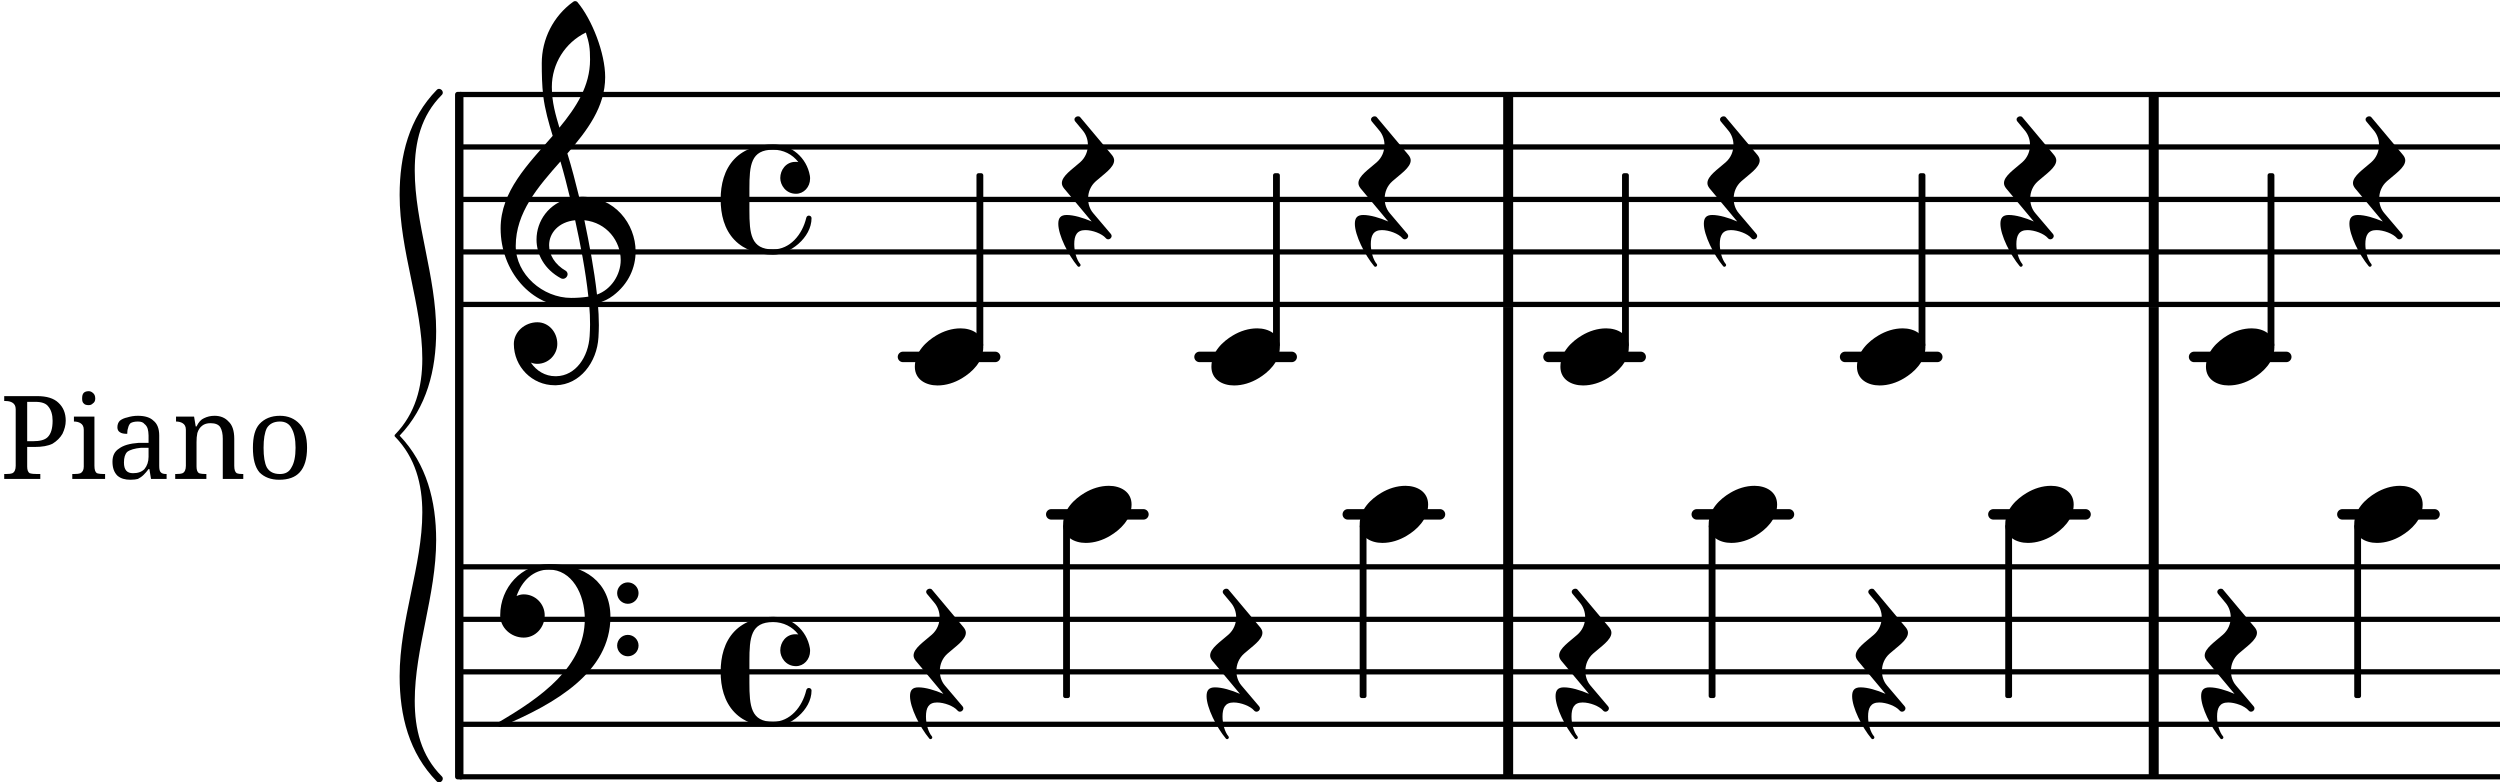
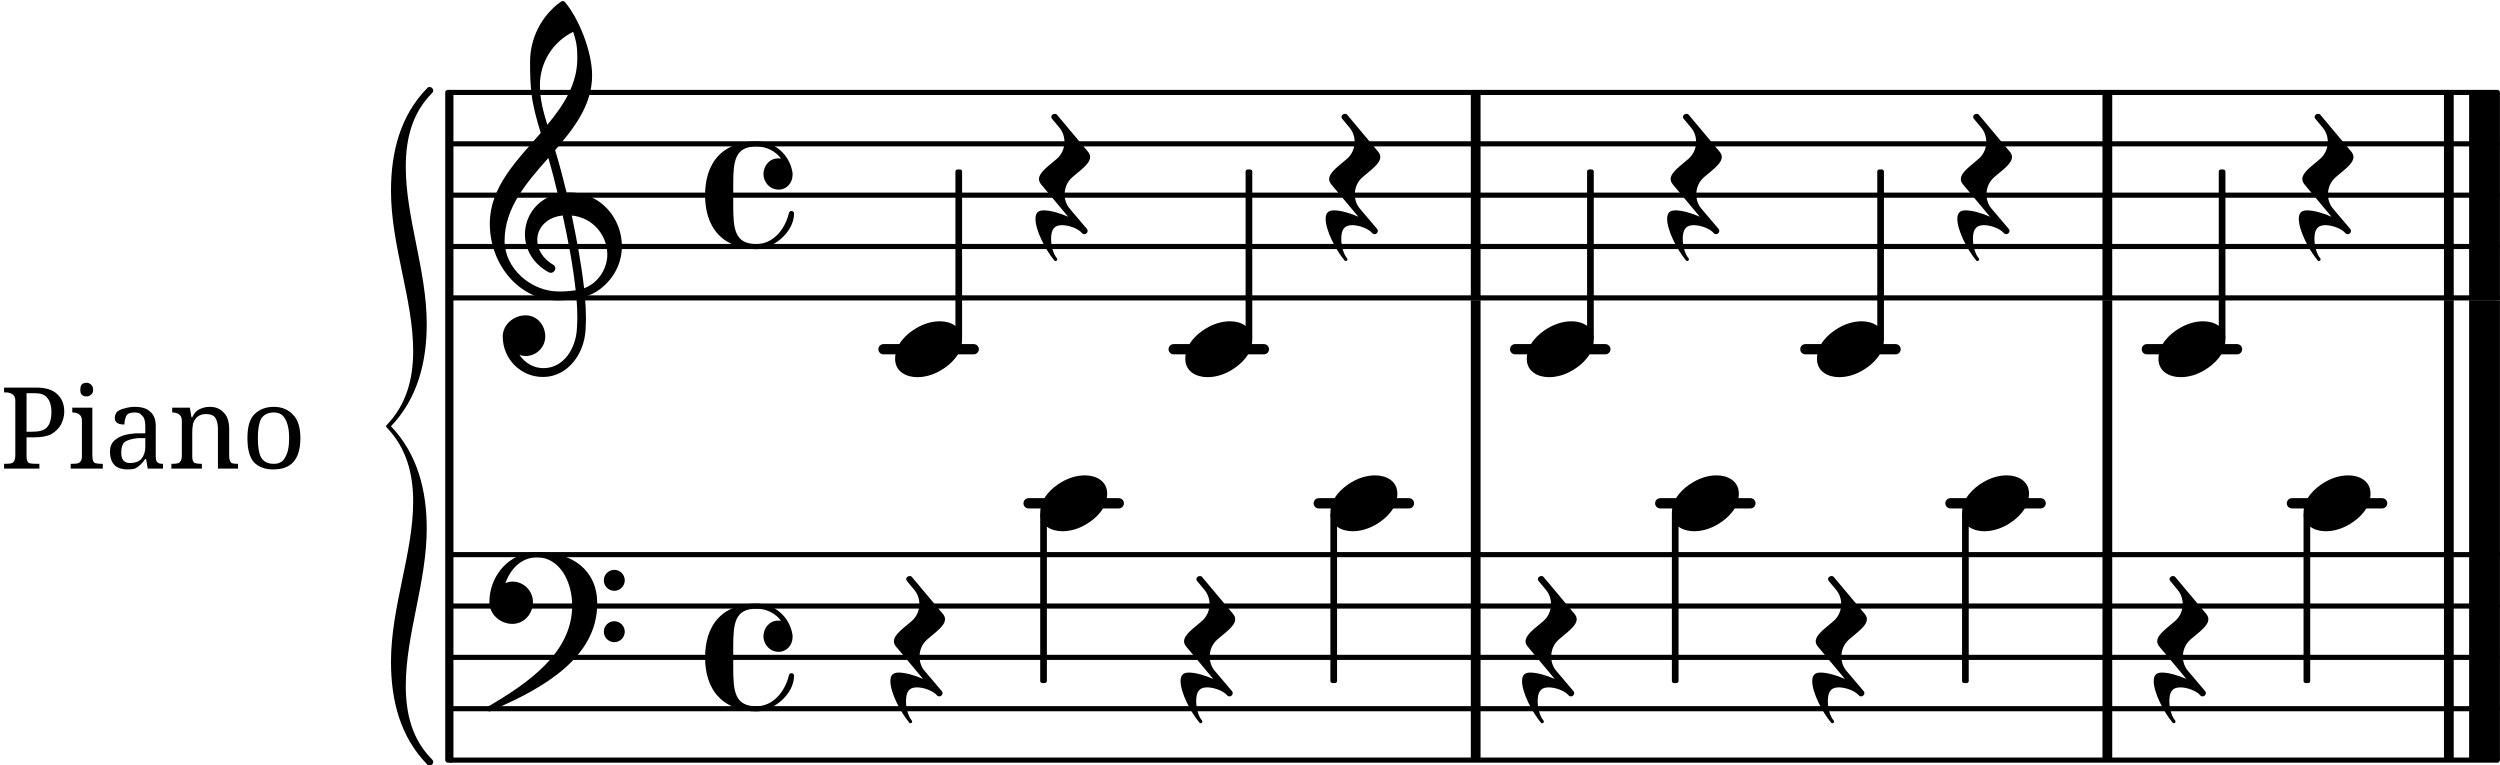
- <svg xmlns="http://www.w3.org/2000/svg" xmlns:xlink="http://www.w3.org/1999/xlink" version="1.2" width="83.70mm" height="26.16mm" viewBox="-0.192 -0.021 47.627 14.887">
+ <svg xmlns="http://www.w3.org/2000/svg" xmlns:xlink="http://www.w3.org/1999/xlink" version="1.2" width="85.54mm" height="26.16mm" viewBox="-0.192 -0.021 48.676 14.887">
  <style type="text/css">

tspan { white-space: pre; }

</style>
-   <g transform="translate(8.5358, 5.779)">
-     <line stroke-linejoin="round" stroke-linecap="round" stroke-width="0.1" stroke="currentColor" x1="0.05" y1="0" x2="38.899" y2="0" />
-   </g>
-   <g transform="translate(8.5358, 4.779)">
-     <line stroke-linejoin="round" stroke-linecap="round" stroke-width="0.1" stroke="currentColor" x1="0.05" y1="0" x2="38.899" y2="0" />
-   </g>
-   <g transform="translate(8.5358, 3.779)">
-     <line stroke-linejoin="round" stroke-linecap="round" stroke-width="0.1" stroke="currentColor" x1="0.05" y1="0" x2="38.899" y2="0" />
-   </g>
-   <g transform="translate(8.5358, 2.779)">
-     <line stroke-linejoin="round" stroke-linecap="round" stroke-width="0.1" stroke="currentColor" x1="0.05" y1="0" x2="38.899" y2="0" />
-   </g>
-   <g transform="translate(8.5358, 1.779)">
-     <line stroke-linejoin="round" stroke-linecap="round" stroke-width="0.1" stroke="currentColor" x1="0.05" y1="0" x2="38.899" y2="0" />
+   <g transform="translate(47.8841, -0)">
+     <rect x="0" y="5.829" width="0.6" height="4.95" ry="0" fill="currentColor" />
+   </g>
+   <g transform="translate(47.3941, -0)">
+     <rect x="0" y="5.829" width="0.19" height="4.95" ry="0" fill="currentColor" />
+   </g>
+   <g transform="translate(28.4453, 3.779)">
+     <rect x="0" y="-2" width="0.19" height="4.05" ry="0" fill="currentColor" />
+   </g>
+   <g transform="translate(40.7449, 12.779)">
+     <rect x="0" y="-2.05" width="0.19" height="4.05" ry="0" fill="currentColor" />
+   </g>
+   <g transform="translate(47.8841, 3.779)">
+     <rect x="0" y="-2" width="0.6" height="4.05" ry="0" fill="currentColor" />
+   </g>
+   <g transform="translate(47.3941, 3.779)">
+     <rect x="0" y="-2" width="0.19" height="4.05" ry="0" fill="currentColor" />
+   </g>
+   <g transform="translate(47.8841, 12.779)">
+     <rect x="0" y="-2.05" width="0.6" height="4.05" ry="0" fill="currentColor" />
+   </g>
+   <g transform="translate(47.3941, 12.779)">
+     <rect x="0" y="-2.05" width="0.19" height="4.05" ry="0" fill="currentColor" />
  </g>
  <g transform="translate(40.7449, -0)">
    <rect x="0" y="5.829" width="0.19" height="4.95" ry="0" fill="currentColor" />
  </g>
+   <g transform="translate(28.4453, 12.779)">
+     <rect x="0" y="-2.05" width="0.19" height="4.05" ry="0" fill="currentColor" />
+   </g>
  <g transform="translate(40.7449, 3.779)">
    <rect x="0" y="-2" width="0.19" height="4.05" ry="0" fill="currentColor" />
  </g>
  <g transform="translate(28.4453, -0)">
    <rect x="0" y="5.829" width="0.19" height="4.95" ry="0" fill="currentColor" />
  </g>
-   <g transform="translate(28.4453, 3.779)">
-     <rect x="0" y="-2" width="0.19" height="4.05" ry="0" fill="currentColor" />
-   </g>
-   <g transform="translate(40.7449, 12.779)">
-     <rect x="0" y="-2.05" width="0.19" height="4.05" ry="0" fill="currentColor" />
-   </g>
-   <g transform="translate(28.4453, 12.779)">
-     <rect x="0" y="-2.05" width="0.19" height="4.05" ry="0" fill="currentColor" />
+   <g transform="translate(8.5358, 14.779)">
+     <line stroke-linejoin="round" stroke-linecap="round" stroke-width="0.1" stroke="currentColor" x1="0.05" y1="0" x2="39.898" y2="0" />
+   </g>
+   <g transform="translate(8.5358, 13.779)">
+     <line stroke-linejoin="round" stroke-linecap="round" stroke-width="0.1" stroke="currentColor" x1="0.05" y1="0" x2="39.898" y2="0" />
+   </g>
+   <g transform="translate(8.5358, 12.779)">
+     <line stroke-linejoin="round" stroke-linecap="round" stroke-width="0.1" stroke="currentColor" x1="0.05" y1="0" x2="39.898" y2="0" />
+   </g>
+   <g transform="translate(8.5358, 11.779)">
+     <line stroke-linejoin="round" stroke-linecap="round" stroke-width="0.1" stroke="currentColor" x1="0.05" y1="0" x2="39.898" y2="0" />
+   </g>
+   <g transform="translate(8.5358, 10.779)">
+     <line stroke-linejoin="round" stroke-linecap="round" stroke-width="0.1" stroke="currentColor" x1="0.05" y1="0" x2="39.898" y2="0" />
+   </g>
+   <g transform="translate(0, 9.779)">
+     <rect x="44.334" y="-0.1" width="1.956" height="0.2" ry="0.1" fill="currentColor" />
+   </g>
+   <g transform="translate(0, 9.779)">
+     <rect x="37.685" y="-0.1" width="1.956" height="0.2" ry="0.1" fill="currentColor" />
+   </g>
+   <g transform="translate(0, 9.779)">
+     <rect x="32.034" y="-0.1" width="1.956" height="0.2" ry="0.1" fill="currentColor" />
+   </g>
+   <g transform="translate(0, 9.779)">
+     <rect x="25.385" y="-0.1" width="1.956" height="0.2" ry="0.1" fill="currentColor" />
+   </g>
+   <g transform="translate(0, 9.779)">
+     <rect x="19.735" y="-0.1" width="1.956" height="0.2" ry="0.1" fill="currentColor" />
  </g>
  <g transform="translate(0, 6.779)">
    <rect x="41.509" y="-0.1" width="1.956" height="0.2" ry="0.1" fill="currentColor" />
  </g>
  <g transform="translate(0, 6.779)">
    <rect x="34.86" y="-0.1" width="1.956" height="0.2" ry="0.1" fill="currentColor" />
  </g>
  <g transform="translate(0, 6.779)">
    <rect x="29.209" y="-0.1" width="1.956" height="0.2" ry="0.1" fill="currentColor" />
  </g>
  <g transform="translate(0, 6.779)">
    <rect x="22.56" y="-0.1" width="1.956" height="0.2" ry="0.1" fill="currentColor" />
  </g>
  <g transform="translate(0, 6.779)">
    <rect x="16.91" y="-0.1" width="1.956" height="0.2" ry="0.1" fill="currentColor" />
  </g>
-   <g transform="translate(8.5358, 14.779)">
-     <line stroke-linejoin="round" stroke-linecap="round" stroke-width="0.1" stroke="currentColor" x1="0.05" y1="0" x2="38.899" y2="0" />
-   </g>
-   <g transform="translate(8.5358, 13.779)">
-     <line stroke-linejoin="round" stroke-linecap="round" stroke-width="0.1" stroke="currentColor" x1="0.05" y1="0" x2="38.899" y2="0" />
-   </g>
-   <g transform="translate(8.5358, 12.779)">
-     <line stroke-linejoin="round" stroke-linecap="round" stroke-width="0.1" stroke="currentColor" x1="0.05" y1="0" x2="38.899" y2="0" />
-   </g>
-   <g transform="translate(8.5358, 11.779)">
-     <line stroke-linejoin="round" stroke-linecap="round" stroke-width="0.1" stroke="currentColor" x1="0.05" y1="0" x2="38.899" y2="0" />
-   </g>
-   <g transform="translate(8.5358, 10.779)">
-     <line stroke-linejoin="round" stroke-linecap="round" stroke-width="0.1" stroke="currentColor" x1="0.05" y1="0" x2="38.899" y2="0" />
-   </g>
-   <g transform="translate(0, 9.779)">
-     <rect x="44.334" y="-0.1" width="1.956" height="0.2" ry="0.1" fill="currentColor" />
-   </g>
-   <g transform="translate(0, 9.779)">
-     <rect x="37.685" y="-0.1" width="1.956" height="0.2" ry="0.1" fill="currentColor" />
-   </g>
-   <g transform="translate(0, 9.779)">
-     <rect x="32.034" y="-0.1" width="1.956" height="0.2" ry="0.1" fill="currentColor" />
-   </g>
-   <g transform="translate(0, 9.779)">
-     <rect x="25.385" y="-0.1" width="1.956" height="0.2" ry="0.1" fill="currentColor" />
-   </g>
-   <g transform="translate(0, 9.779)">
-     <rect x="19.735" y="-0.1" width="1.956" height="0.2" ry="0.1" fill="currentColor" />
-   </g>
-   <a style="color:inherit;" xlink:href="textedit:///tmp/lyInsert-2022924-35956-nhcriw.z7tfm.ly:12:71:72">
+   <g transform="translate(8.5358, 5.779)">
+     <line stroke-linejoin="round" stroke-linecap="round" stroke-width="0.1" stroke="currentColor" x1="0.05" y1="0" x2="39.898" y2="0" />
+   </g>
+   <g transform="translate(8.5358, 4.779)">
+     <line stroke-linejoin="round" stroke-linecap="round" stroke-width="0.1" stroke="currentColor" x1="0.05" y1="0" x2="39.898" y2="0" />
+   </g>
+   <g transform="translate(8.5358, 3.779)">
+     <line stroke-linejoin="round" stroke-linecap="round" stroke-width="0.1" stroke="currentColor" x1="0.05" y1="0" x2="39.898" y2="0" />
+   </g>
+   <g transform="translate(8.5358, 2.779)">
+     <line stroke-linejoin="round" stroke-linecap="round" stroke-width="0.1" stroke="currentColor" x1="0.05" y1="0" x2="39.898" y2="0" />
+   </g>
+   <g transform="translate(8.5358, 1.779)">
+     <line stroke-linejoin="round" stroke-linecap="round" stroke-width="0.1" stroke="currentColor" x1="0.05" y1="0" x2="39.898" y2="0" />
+   </g>
+   <a style="color:inherit;" xlink:href="textedit:///tmp/lyInsert-2022924-50297-ri4rew.a59rj.ly:12:73:74">
+     <g transform="translate(38.0108, 3.779)">
+       <path transform="scale(0.004, -0.004)" d="M-23 -116c0 28 11 42 40 42c33 0 78 -13 119 -31l-132 158c-7 9 -10 17 -10 25c0 34 50 66 87 99c25 22 37 52 37 83c0 24 -8 49 -25 69l-35 42c-3 3 -4 7 -4 10c0 9 9 15 17 15c4 0 8 -1 11 -5l151 -180c7 -9 10 -17 10 -25c0 -34 -50 -66 -87 -99 c-25 -22 -37 -52 -37 -83c0 -24 7 -49 24 -69l84 -99c3 -3 4 -7 4 -10c0 -9 -8 -16 -16 -16c-4 0 -9 2 -12 6c-18 21 -63 38 -97 38c-41 0 -53 -26 -53 -67c0 -35 11 -74 28 -94c7 -8 -5 -19 -12 -11c-45 54 -92 148 -92 202z" fill="currentColor" />
+     </g>
+   </a>
+   <a style="color:inherit;" xlink:href="textedit:///tmp/lyInsert-2022924-50297-ri4rew.a59rj.ly:13:73:74">
+     <g transform="translate(38.0108, 9.779)">
+       <path transform="scale(0.004, -0.004)" d="M218 136c55 0 108 -28 108 -89c0 -71 -55 -121 -102 -149c-35 -21 -75 -34 -116 -34c-55 0 -108 28 -108 89c0 71 55 121 102 149c35 21 75 34 116 34z" fill="currentColor" />
+     </g>
+   </a>
+   <g transform="translate(38.0758, 12.779)">
+     <rect x="-0.065" y="-2.814" width="0.13" height="3.314" ry="0.04" fill="currentColor" />
+   </g>
+   <a style="color:inherit;" xlink:href="textedit:///tmp/lyInsert-2022924-50297-ri4rew.a59rj.ly:12:75:76">
+     <g transform="translate(41.8349, 6.779)">
+       <path transform="scale(0.004, -0.004)" d="M218 136c55 0 108 -28 108 -89c0 -71 -55 -121 -102 -149c-35 -21 -75 -34 -116 -34c-55 0 -108 28 -108 89c0 71 55 121 102 149c35 21 75 34 116 34z" fill="currentColor" />
+     </g>
+   </a>
+   <a style="color:inherit;" xlink:href="textedit:///tmp/lyInsert-2022924-50297-ri4rew.a59rj.ly:13:75:76">
+     <g transform="translate(41.8349, 12.779)">
+       <path transform="scale(0.004, -0.004)" d="M-23 -116c0 28 11 42 40 42c33 0 78 -13 119 -31l-132 158c-7 9 -10 17 -10 25c0 34 50 66 87 99c25 22 37 52 37 83c0 24 -8 49 -25 69l-35 42c-3 3 -4 7 -4 10c0 9 9 15 17 15c4 0 8 -1 11 -5l151 -180c7 -9 10 -17 10 -25c0 -34 -50 -66 -87 -99 c-25 -22 -37 -52 -37 -83c0 -24 7 -49 24 -69l84 -99c3 -3 4 -7 4 -10c0 -9 -8 -16 -16 -16c-4 0 -9 2 -12 6c-18 21 -63 38 -97 38c-41 0 -53 -26 -53 -67c0 -35 11 -74 28 -94c7 -8 -5 -19 -12 -11c-45 54 -92 148 -92 202z" fill="currentColor" />
+     </g>
+   </a>
+   <a style="color:inherit;" xlink:href="textedit:///tmp/lyInsert-2022924-50297-ri4rew.a59rj.ly:12:69:70">
+     <g transform="translate(32.3605, 3.779)">
+       <path transform="scale(0.004, -0.004)" d="M-23 -116c0 28 11 42 40 42c33 0 78 -13 119 -31l-132 158c-7 9 -10 17 -10 25c0 34 50 66 87 99c25 22 37 52 37 83c0 24 -8 49 -25 69l-35 42c-3 3 -4 7 -4 10c0 9 9 15 17 15c4 0 8 -1 11 -5l151 -180c7 -9 10 -17 10 -25c0 -34 -50 -66 -87 -99 c-25 -22 -37 -52 -37 -83c0 -24 7 -49 24 -69l84 -99c3 -3 4 -7 4 -10c0 -9 -8 -16 -16 -16c-4 0 -9 2 -12 6c-18 21 -63 38 -97 38c-41 0 -53 -26 -53 -67c0 -35 11 -74 28 -94c7 -8 -5 -19 -12 -11c-45 54 -92 148 -92 202z" fill="currentColor" />
+     </g>
+   </a>
+   <a style="color:inherit;" xlink:href="textedit:///tmp/lyInsert-2022924-50297-ri4rew.a59rj.ly:13:69:70">
+     <g transform="translate(32.3605, 9.779)">
+       <path transform="scale(0.004, -0.004)" d="M218 136c55 0 108 -28 108 -89c0 -71 -55 -121 -102 -149c-35 -21 -75 -34 -116 -34c-55 0 -108 28 -108 89c0 71 55 121 102 149c35 21 75 34 116 34z" fill="currentColor" />
+     </g>
+   </a>
+   <g transform="translate(32.4255, 12.779)">
+     <rect x="-0.065" y="-2.814" width="0.13" height="3.314" ry="0.04" fill="currentColor" />
+   </g>
+   <a style="color:inherit;" xlink:href="textedit:///tmp/lyInsert-2022924-50297-ri4rew.a59rj.ly:12:71:72">
    <g transform="translate(35.1856, 6.779)">
      <path transform="scale(0.004, -0.004)" d="M218 136c55 0 108 -28 108 -89c0 -71 -55 -121 -102 -149c-35 -21 -75 -34 -116 -34c-55 0 -108 28 -108 89c0 71 55 121 102 149c35 21 75 34 116 34z" fill="currentColor" />
    </g>
  </a>
-   <a style="color:inherit;" xlink:href="textedit:///tmp/lyInsert-2022924-35956-nhcriw.z7tfm.ly:13:71:72">
+   <a style="color:inherit;" xlink:href="textedit:///tmp/lyInsert-2022924-50297-ri4rew.a59rj.ly:13:71:72">
    <g transform="translate(35.1856, 12.779)">
      <path transform="scale(0.004, -0.004)" d="M-23 -116c0 28 11 42 40 42c33 0 78 -13 119 -31l-132 158c-7 9 -10 17 -10 25c0 34 50 66 87 99c25 22 37 52 37 83c0 24 -8 49 -25 69l-35 42c-3 3 -4 7 -4 10c0 9 9 15 17 15c4 0 8 -1 11 -5l151 -180c7 -9 10 -17 10 -25c0 -34 -50 -66 -87 -99 c-25 -22 -37 -52 -37 -83c0 -24 7 -49 24 -69l84 -99c3 -3 4 -7 4 -10c0 -9 -8 -16 -16 -16c-4 0 -9 2 -12 6c-18 21 -63 38 -97 38c-41 0 -53 -26 -53 -67c0 -35 11 -74 28 -94c7 -8 -5 -19 -12 -11c-45 54 -92 148 -92 202z" fill="currentColor" />
    </g>
  </a>
  <g transform="translate(36.4249, 3.779)">
    <rect x="-0.065" y="-0.5" width="0.13" height="3.314" ry="0.04" fill="currentColor" />
  </g>
-   <a style="color:inherit;" xlink:href="textedit:///tmp/lyInsert-2022924-35956-nhcriw.z7tfm.ly:12:73:74">
-     <g transform="translate(38.0108, 3.779)">
-       <path transform="scale(0.004, -0.004)" d="M-23 -116c0 28 11 42 40 42c33 0 78 -13 119 -31l-132 158c-7 9 -10 17 -10 25c0 34 50 66 87 99c25 22 37 52 37 83c0 24 -8 49 -25 69l-35 42c-3 3 -4 7 -4 10c0 9 9 15 17 15c4 0 8 -1 11 -5l151 -180c7 -9 10 -17 10 -25c0 -34 -50 -66 -87 -99 c-25 -22 -37 -52 -37 -83c0 -24 7 -49 24 -69l84 -99c3 -3 4 -7 4 -10c0 -9 -8 -16 -16 -16c-4 0 -9 2 -12 6c-18 21 -63 38 -97 38c-41 0 -53 -26 -53 -67c0 -35 11 -74 28 -94c7 -8 -5 -19 -12 -11c-45 54 -92 148 -92 202z" fill="currentColor" />
-     </g>
-   </a>
-   <a style="color:inherit;" xlink:href="textedit:///tmp/lyInsert-2022924-35956-nhcriw.z7tfm.ly:13:73:74">
-     <g transform="translate(38.0108, 9.779)">
-       <path transform="scale(0.004, -0.004)" d="M218 136c55 0 108 -28 108 -89c0 -71 -55 -121 -102 -149c-35 -21 -75 -34 -116 -34c-55 0 -108 28 -108 89c0 71 55 121 102 149c35 21 75 34 116 34z" fill="currentColor" />
-     </g>
-   </a>
-   <a style="color:inherit;" xlink:href="textedit:///tmp/lyInsert-2022924-35956-nhcriw.z7tfm.ly:12:69:70">
-     <g transform="translate(32.3605, 3.779)">
-       <path transform="scale(0.004, -0.004)" d="M-23 -116c0 28 11 42 40 42c33 0 78 -13 119 -31l-132 158c-7 9 -10 17 -10 25c0 34 50 66 87 99c25 22 37 52 37 83c0 24 -8 49 -25 69l-35 42c-3 3 -4 7 -4 10c0 9 9 15 17 15c4 0 8 -1 11 -5l151 -180c7 -9 10 -17 10 -25c0 -34 -50 -66 -87 -99 c-25 -22 -37 -52 -37 -83c0 -24 7 -49 24 -69l84 -99c3 -3 4 -7 4 -10c0 -9 -8 -16 -16 -16c-4 0 -9 2 -12 6c-18 21 -63 38 -97 38c-41 0 -53 -26 -53 -67c0 -35 11 -74 28 -94c7 -8 -5 -19 -12 -11c-45 54 -92 148 -92 202z" fill="currentColor" />
-     </g>
-   </a>
-   <a style="color:inherit;" xlink:href="textedit:///tmp/lyInsert-2022924-35956-nhcriw.z7tfm.ly:13:69:70">
-     <g transform="translate(32.3605, 9.779)">
-       <path transform="scale(0.004, -0.004)" d="M218 136c55 0 108 -28 108 -89c0 -71 -55 -121 -102 -149c-35 -21 -75 -34 -116 -34c-55 0 -108 28 -108 89c0 71 55 121 102 149c35 21 75 34 116 34z" fill="currentColor" />
-     </g>
-   </a>
-   <g transform="translate(32.4255, 12.779)">
-     <rect x="-0.065" y="-2.814" width="0.13" height="3.314" ry="0.04" fill="currentColor" />
-   </g>
-   <a style="color:inherit;" xlink:href="textedit:///tmp/lyInsert-2022924-35956-nhcriw.z7tfm.ly:12:77:78">
+   <a style="color:inherit;" xlink:href="textedit:///tmp/lyInsert-2022924-50297-ri4rew.a59rj.ly:13:77:78">
+     <g transform="translate(44.66, 9.779)">
+       <path transform="scale(0.004, -0.004)" d="M218 136c55 0 108 -28 108 -89c0 -71 -55 -121 -102 -149c-35 -21 -75 -34 -116 -34c-55 0 -108 28 -108 89c0 71 55 121 102 149c35 21 75 34 116 34z" fill="currentColor" />
+     </g>
+   </a>
+   <g transform="translate(44.725, 12.779)">
+     <rect x="-0.065" y="-2.814" width="0.13" height="3.314" ry="0.04" fill="currentColor" />
+   </g>
+   <a style="color:inherit;" xlink:href="textedit:///tmp/lyInsert-2022924-50297-ri4rew.a59rj.ly:12:77:78">
    <g transform="translate(44.66, 3.779)">
      <path transform="scale(0.004, -0.004)" d="M-23 -116c0 28 11 42 40 42c33 0 78 -13 119 -31l-132 158c-7 9 -10 17 -10 25c0 34 50 66 87 99c25 22 37 52 37 83c0 24 -8 49 -25 69l-35 42c-3 3 -4 7 -4 10c0 9 9 15 17 15c4 0 8 -1 11 -5l151 -180c7 -9 10 -17 10 -25c0 -34 -50 -66 -87 -99 c-25 -22 -37 -52 -37 -83c0 -24 7 -49 24 -69l84 -99c3 -3 4 -7 4 -10c0 -9 -8 -16 -16 -16c-4 0 -9 2 -12 6c-18 21 -63 38 -97 38c-41 0 -53 -26 -53 -67c0 -35 11 -74 28 -94c7 -8 -5 -19 -12 -11c-45 54 -92 148 -92 202z" fill="currentColor" />
    </g>
  </a>
-   <a style="color:inherit;" xlink:href="textedit:///tmp/lyInsert-2022924-35956-nhcriw.z7tfm.ly:13:77:78">
-     <g transform="translate(44.66, 9.779)">
-       <path transform="scale(0.004, -0.004)" d="M218 136c55 0 108 -28 108 -89c0 -71 -55 -121 -102 -149c-35 -21 -75 -34 -116 -34c-55 0 -108 28 -108 89c0 71 55 121 102 149c35 21 75 34 116 34z" fill="currentColor" />
-     </g>
-   </a>
-   <g transform="translate(44.725, 12.779)">
-     <rect x="-0.065" y="-2.814" width="0.13" height="3.314" ry="0.04" fill="currentColor" />
-   </g>
-   <g transform="translate(38.0758, 12.779)">
-     <rect x="-0.065" y="-2.814" width="0.13" height="3.314" ry="0.04" fill="currentColor" />
-   </g>
-   <a style="color:inherit;" xlink:href="textedit:///tmp/lyInsert-2022924-35956-nhcriw.z7tfm.ly:12:75:76">
-     <g transform="translate(41.8349, 6.779)">
-       <path transform="scale(0.004, -0.004)" d="M218 136c55 0 108 -28 108 -89c0 -71 -55 -121 -102 -149c-35 -21 -75 -34 -116 -34c-55 0 -108 28 -108 89c0 71 55 121 102 149c35 21 75 34 116 34z" fill="currentColor" />
-     </g>
-   </a>
-   <a style="color:inherit;" xlink:href="textedit:///tmp/lyInsert-2022924-35956-nhcriw.z7tfm.ly:13:75:76">
-     <g transform="translate(41.8349, 12.779)">
-       <path transform="scale(0.004, -0.004)" d="M-23 -116c0 28 11 42 40 42c33 0 78 -13 119 -31l-132 158c-7 9 -10 17 -10 25c0 34 50 66 87 99c25 22 37 52 37 83c0 24 -8 49 -25 69l-35 42c-3 3 -4 7 -4 10c0 9 9 15 17 15c4 0 8 -1 11 -5l151 -180c7 -9 10 -17 10 -25c0 -34 -50 -66 -87 -99 c-25 -22 -37 -52 -37 -83c0 -24 7 -49 24 -69l84 -99c3 -3 4 -7 4 -10c0 -9 -8 -16 -16 -16c-4 0 -9 2 -12 6c-18 21 -63 38 -97 38c-41 0 -53 -26 -53 -67c0 -35 11 -74 28 -94c7 -8 -5 -19 -12 -11c-45 54 -92 148 -92 202z" fill="currentColor" />
-     </g>
-   </a>
  <g transform="translate(43.0741, 3.779)">
    <rect x="-0.065" y="-0.5" width="0.13" height="3.314" ry="0.04" fill="currentColor" />
  </g>
-   <a style="color:inherit;" xlink:href="textedit:///tmp/lyInsert-2022924-35956-nhcriw.z7tfm.ly:12:61:62">
+   <a style="color:inherit;" xlink:href="textedit:///tmp/lyInsert-2022924-50297-ri4rew.a59rj.ly:12:61:62">
    <g transform="translate(20.061, 3.779)">
      <path transform="scale(0.004, -0.004)" d="M-23 -116c0 28 11 42 40 42c33 0 78 -13 119 -31l-132 158c-7 9 -10 17 -10 25c0 34 50 66 87 99c25 22 37 52 37 83c0 24 -8 49 -25 69l-35 42c-3 3 -4 7 -4 10c0 9 9 15 17 15c4 0 8 -1 11 -5l151 -180c7 -9 10 -17 10 -25c0 -34 -50 -66 -87 -99 c-25 -22 -37 -52 -37 -83c0 -24 7 -49 24 -69l84 -99c3 -3 4 -7 4 -10c0 -9 -8 -16 -16 -16c-4 0 -9 2 -12 6c-18 21 -63 38 -97 38c-41 0 -53 -26 -53 -67c0 -35 11 -74 28 -94c7 -8 -5 -19 -12 -11c-45 54 -92 148 -92 202z" fill="currentColor" />
    </g>
  </a>
-   <a style="color:inherit;" xlink:href="textedit:///tmp/lyInsert-2022924-35956-nhcriw.z7tfm.ly:13:61:62">
+   <a style="color:inherit;" xlink:href="textedit:///tmp/lyInsert-2022924-50297-ri4rew.a59rj.ly:13:61:62">
    <g transform="translate(20.061, 9.779)">
      <path transform="scale(0.004, -0.004)" d="M218 136c55 0 108 -28 108 -89c0 -71 -55 -121 -102 -149c-35 -21 -75 -34 -116 -34c-55 0 -108 28 -108 89c0 71 55 121 102 149c35 21 75 34 116 34z" fill="currentColor" />
    </g>
  </a>
  <g transform="translate(20.126, 12.779)">
    <rect x="-0.065" y="-2.814" width="0.13" height="3.314" ry="0.04" fill="currentColor" />
  </g>
-   <a style="color:inherit;" xlink:href="textedit:///tmp/lyInsert-2022924-35956-nhcriw.z7tfm.ly:12:59:60">
-     <g transform="translate(17.2358, 6.779)">
-       <path transform="scale(0.004, -0.004)" d="M218 136c55 0 108 -28 108 -89c0 -71 -55 -121 -102 -149c-35 -21 -75 -34 -116 -34c-55 0 -108 28 -108 89c0 71 55 121 102 149c35 21 75 34 116 34z" fill="currentColor" />
-     </g>
-   </a>
+   <a style="color:inherit;" xlink:href="textedit:///tmp/lyInsert-2022924-50297-ri4rew.a59rj.ly:13:63:64">
+     <g transform="translate(22.8861, 12.779)">
+       <path transform="scale(0.004, -0.004)" d="M-23 -116c0 28 11 42 40 42c33 0 78 -13 119 -31l-132 158c-7 9 -10 17 -10 25c0 34 50 66 87 99c25 22 37 52 37 83c0 24 -8 49 -25 69l-35 42c-3 3 -4 7 -4 10c0 9 9 15 17 15c4 0 8 -1 11 -5l151 -180c7 -9 10 -17 10 -25c0 -34 -50 -66 -87 -99 c-25 -22 -37 -52 -37 -83c0 -24 7 -49 24 -69l84 -99c3 -3 4 -7 4 -10c0 -9 -8 -16 -16 -16c-4 0 -9 2 -12 6c-18 21 -63 38 -97 38c-41 0 -53 -26 -53 -67c0 -35 11 -74 28 -94c7 -8 -5 -19 -12 -11c-45 54 -92 148 -92 202z" fill="currentColor" />
+     </g>
+   </a>
+   <g transform="translate(24.1253, 3.779)">
+     <rect x="-0.065" y="-0.5" width="0.13" height="3.314" ry="0.04" fill="currentColor" />
+   </g>
+   <g transform="translate(9.3358, 4.779)">
+     <path transform="scale(0.004, -0.004)" d="M266 -635h-6c-108 0 -195 88 -195 197c0 58 53 103 112 103c54 0 95 -47 95 -103c0 -52 -43 -95 -95 -95c-11 0 -21 2 -31 6c26 -39 68 -65 117 -65h4zM461 -203c68 24 113 95 113 164c0 90 -66 179 -173 190c24 -116 46 -231 60 -354zM74 28c0 -135 129 -247 264 -247 c28 0 55 2 82 6c-14 127 -37 245 -63 364c-79 -8 -124 -61 -124 -119c0 -44 25 -91 81 -123c5 -5 7 -10 7 -15c0 -11 -10 -22 -22 -22c-3 0 -6 1 -9 2c-80 43 -117 115 -117 185c0 88 58 174 160 197c-14 58 -29 117 -46 175c-107 -121 -213 -243 -213 -403zM335 -262 c-188 0 -333 172 -333 374c0 177 131 306 248 441c-19 62 -37 125 -45 190c-6 52 -7 104 -7 156c0 115 55 224 149 292c6 5 14 5 20 0c71 -84 133 -245 133 -358c0 -143 -86 -255 -180 -364c21 -68 39 -138 56 -207c4 0 9 1 13 1c155 0 256 -128 256 -261 c0 -76 -33 -154 -107 -210c-22 -17 -47 -28 -73 -36c3 -35 5 -70 5 -105c0 -19 -1 -39 -2 -58c-7 -119 -88 -225 -202 -228l1 43c93 2 153 92 159 191c1 18 2 37 2 55c0 31 -1 61 -4 92c-29 -5 -58 -8 -89 -8zM428 916c0 55 -4 79 -20 129c-99 -48 -162 -149 -162 -259 c0 -74 18 -133 36 -194c80 97 146 198 146 324z" fill="currentColor" />
+   </g>
  <g transform="translate(-0.192, 9.104)">
    <text font-family="serif" font-size="2.2" text-anchor="start" fill="currentColor">
      <tspan>Piano</tspan>
    </text>
  </g>
  <g transform="translate(8.1758, 8.279)">
    <path transform="scale(0.004, -0.004)" d="M-189 -1146c0 267 108 528 108 780c0 135 -33 261 -129 360c-3 3 -3 3 -3 6s0 3 3 6c96 99 129 225 129 360c0 252 -108 513 -108 780c0 189 45 366 177 501c15 15 39 -9 24 -24c-99 -99 -129 -225 -129 -360c0 -249 102 -504 102 -765c0 -186 -45 -363 -174 -498 c129 -135 174 -312 174 -498c0 -261 -102 -516 -102 -765c0 -135 30 -261 129 -360c15 -15 -9 -39 -24 -24c-132 135 -177 312 -177 501z" fill="currentColor" />
  </g>
  <g transform="translate(8.4758, 8.279)">
    <rect x="0" y="-6.55" width="0.16" height="13.1" ry="0.05" fill="currentColor" />
  </g>
-   <g transform="translate(9.3358, 4.779)">
-     <path transform="scale(0.004, -0.004)" d="M266 -635h-6c-108 0 -195 88 -195 197c0 58 53 103 112 103c54 0 95 -47 95 -103c0 -52 -43 -95 -95 -95c-11 0 -21 2 -31 6c26 -39 68 -65 117 -65h4zM461 -203c68 24 113 95 113 164c0 90 -66 179 -173 190c24 -116 46 -231 60 -354zM74 28c0 -135 129 -247 264 -247 c28 0 55 2 82 6c-14 127 -37 245 -63 364c-79 -8 -124 -61 -124 -119c0 -44 25 -91 81 -123c5 -5 7 -10 7 -15c0 -11 -10 -22 -22 -22c-3 0 -6 1 -9 2c-80 43 -117 115 -117 185c0 88 58 174 160 197c-14 58 -29 117 -46 175c-107 -121 -213 -243 -213 -403zM335 -262 c-188 0 -333 172 -333 374c0 177 131 306 248 441c-19 62 -37 125 -45 190c-6 52 -7 104 -7 156c0 115 55 224 149 292c6 5 14 5 20 0c71 -84 133 -245 133 -358c0 -143 -86 -255 -180 -364c21 -68 39 -138 56 -207c4 0 9 1 13 1c155 0 256 -128 256 -261 c0 -76 -33 -154 -107 -210c-22 -17 -47 -28 -73 -36c3 -35 5 -70 5 -105c0 -19 -1 -39 -2 -58c-7 -119 -88 -225 -202 -228l1 43c93 2 153 92 159 191c1 18 2 37 2 55c0 31 -1 61 -4 92c-29 -5 -58 -8 -89 -8zM428 916c0 55 -4 79 -20 129c-99 -48 -162 -149 -162 -259 c0 -74 18 -133 36 -194c80 97 146 198 146 324z" fill="currentColor" />
-   </g>
+   <a style="color:inherit;" xlink:href="textedit:///tmp/lyInsert-2022924-50297-ri4rew.a59rj.ly:12:59:60">
+     <g transform="translate(17.2358, 6.779)">
+       <path transform="scale(0.004, -0.004)" d="M218 136c55 0 108 -28 108 -89c0 -71 -55 -121 -102 -149c-35 -21 -75 -34 -116 -34c-55 0 -108 28 -108 89c0 71 55 121 102 149c35 21 75 34 116 34z" fill="currentColor" />
+     </g>
+   </a>
+   <a style="color:inherit;" xlink:href="textedit:///tmp/lyInsert-2022924-50297-ri4rew.a59rj.ly:12:63:64">
+     <g transform="translate(22.8861, 6.779)">
+       <path transform="scale(0.004, -0.004)" d="M218 136c55 0 108 -28 108 -89c0 -71 -55 -121 -102 -149c-35 -21 -75 -34 -116 -34c-55 0 -108 28 -108 89c0 71 55 121 102 149c35 21 75 34 116 34z" fill="currentColor" />
+     </g>
+   </a>
  <g transform="translate(13.5358, 3.779)">
    <path transform="scale(0.004, -0.004)" d="M359 27c-49 0 -75 42 -75 75c0 38 27 77 72 77c4 0 9 0 14 -1c-28 37 -72 59 -120 59c-106 0 -113 -73 -113 -186v-51v-51c0 -113 7 -187 113 -187c80 0 139 70 158 151c2 7 7 10 12 10c6 0 13 -4 13 -12c0 -94 -105 -174 -183 -174c-68 0 -137 21 -184 70 c-49 51 -66 122 -66 193s17 142 66 193c47 49 116 69 184 69c87 0 160 -63 175 -149c1 -5 1 -10 1 -14c0 -40 -30 -72 -67 -72z" fill="currentColor" />
  </g>
-   <a style="color:inherit;" xlink:href="textedit:///tmp/lyInsert-2022924-35956-nhcriw.z7tfm.ly:13:59:60">
+   <a style="color:inherit;" xlink:href="textedit:///tmp/lyInsert-2022924-50297-ri4rew.a59rj.ly:13:59:60">
    <g transform="translate(17.2358, 12.779)">
      <path transform="scale(0.004, -0.004)" d="M-23 -116c0 28 11 42 40 42c33 0 78 -13 119 -31l-132 158c-7 9 -10 17 -10 25c0 34 50 66 87 99c25 22 37 52 37 83c0 24 -8 49 -25 69l-35 42c-3 3 -4 7 -4 10c0 9 9 15 17 15c4 0 8 -1 11 -5l151 -180c7 -9 10 -17 10 -25c0 -34 -50 -66 -87 -99 c-25 -22 -37 -52 -37 -83c0 -24 7 -49 24 -69l84 -99c3 -3 4 -7 4 -10c0 -9 -8 -16 -16 -16c-4 0 -9 2 -12 6c-18 21 -63 38 -97 38c-41 0 -53 -26 -53 -67c0 -35 11 -74 28 -94c7 -8 -5 -19 -12 -11c-45 54 -92 148 -92 202z" fill="currentColor" />
    </g>
  </a>
  <g transform="translate(9.3358, 11.779)">
    <path transform="scale(0.004, -0.004)" d="M557 -125c0 28 23 51 51 51s51 -23 51 -51s-23 -51 -51 -51s-51 23 -51 51zM557 125c0 28 23 51 51 51s51 -23 51 -51s-23 -51 -51 -51s-51 23 -51 51zM232 263c172 0 293 -88 293 -251c0 -263 -263 -414 -516 -521c-3 -3 -6 -4 -9 -4c-7 0 -13 6 -13 13c0 3 1 6 4 9 c202 118 412 265 412 493c0 120 -63 235 -171 235c-74 0 -129 -54 -154 -126c11 5 22 8 34 8c55 0 100 -45 100 -100c0 -58 -44 -106 -100 -106c-60 0 -112 47 -112 106c0 133 102 244 232 244z" fill="currentColor" />
  </g>
  <g transform="translate(13.5358, 12.779)">
    <path transform="scale(0.004, -0.004)" d="M359 27c-49 0 -75 42 -75 75c0 38 27 77 72 77c4 0 9 0 14 -1c-28 37 -72 59 -120 59c-106 0 -113 -73 -113 -186v-51v-51c0 -113 7 -187 113 -187c80 0 139 70 158 151c2 7 7 10 12 10c6 0 13 -4 13 -12c0 -94 -105 -174 -183 -174c-68 0 -137 21 -184 70 c-49 51 -66 122 -66 193s17 142 66 193c47 49 116 69 184 69c87 0 160 -63 175 -149c1 -5 1 -10 1 -14c0 -40 -30 -72 -67 -72z" fill="currentColor" />
  </g>
  <g transform="translate(18.475, 3.779)">
    <rect x="-0.065" y="-0.5" width="0.13" height="3.314" ry="0.04" fill="currentColor" />
  </g>
-   <a style="color:inherit;" xlink:href="textedit:///tmp/lyInsert-2022924-35956-nhcriw.z7tfm.ly:12:65:66">
+   <a style="color:inherit;" xlink:href="textedit:///tmp/lyInsert-2022924-50297-ri4rew.a59rj.ly:12:67:68">
+     <g transform="translate(29.5353, 6.779)">
+       <path transform="scale(0.004, -0.004)" d="M218 136c55 0 108 -28 108 -89c0 -71 -55 -121 -102 -149c-35 -21 -75 -34 -116 -34c-55 0 -108 28 -108 89c0 71 55 121 102 149c35 21 75 34 116 34z" fill="currentColor" />
+     </g>
+   </a>
+   <a style="color:inherit;" xlink:href="textedit:///tmp/lyInsert-2022924-50297-ri4rew.a59rj.ly:13:67:68">
+     <g transform="translate(29.5353, 12.779)">
+       <path transform="scale(0.004, -0.004)" d="M-23 -116c0 28 11 42 40 42c33 0 78 -13 119 -31l-132 158c-7 9 -10 17 -10 25c0 34 50 66 87 99c25 22 37 52 37 83c0 24 -8 49 -25 69l-35 42c-3 3 -4 7 -4 10c0 9 9 15 17 15c4 0 8 -1 11 -5l151 -180c7 -9 10 -17 10 -25c0 -34 -50 -66 -87 -99 c-25 -22 -37 -52 -37 -83c0 -24 7 -49 24 -69l84 -99c3 -3 4 -7 4 -10c0 -9 -8 -16 -16 -16c-4 0 -9 2 -12 6c-18 21 -63 38 -97 38c-41 0 -53 -26 -53 -67c0 -35 11 -74 28 -94c7 -8 -5 -19 -12 -11c-45 54 -92 148 -92 202z" fill="currentColor" />
+     </g>
+   </a>
+   <g transform="translate(30.7746, 3.779)">
+     <rect x="-0.065" y="-0.5" width="0.13" height="3.314" ry="0.04" fill="currentColor" />
+   </g>
+   <a style="color:inherit;" xlink:href="textedit:///tmp/lyInsert-2022924-50297-ri4rew.a59rj.ly:12:65:66">
    <g transform="translate(25.7113, 3.779)">
      <path transform="scale(0.004, -0.004)" d="M-23 -116c0 28 11 42 40 42c33 0 78 -13 119 -31l-132 158c-7 9 -10 17 -10 25c0 34 50 66 87 99c25 22 37 52 37 83c0 24 -8 49 -25 69l-35 42c-3 3 -4 7 -4 10c0 9 9 15 17 15c4 0 8 -1 11 -5l151 -180c7 -9 10 -17 10 -25c0 -34 -50 -66 -87 -99 c-25 -22 -37 -52 -37 -83c0 -24 7 -49 24 -69l84 -99c3 -3 4 -7 4 -10c0 -9 -8 -16 -16 -16c-4 0 -9 2 -12 6c-18 21 -63 38 -97 38c-41 0 -53 -26 -53 -67c0 -35 11 -74 28 -94c7 -8 -5 -19 -12 -11c-45 54 -92 148 -92 202z" fill="currentColor" />
    </g>
  </a>
-   <a style="color:inherit;" xlink:href="textedit:///tmp/lyInsert-2022924-35956-nhcriw.z7tfm.ly:13:65:66">
+   <a style="color:inherit;" xlink:href="textedit:///tmp/lyInsert-2022924-50297-ri4rew.a59rj.ly:13:65:66">
    <g transform="translate(25.7113, 9.779)">
      <path transform="scale(0.004, -0.004)" d="M218 136c55 0 108 -28 108 -89c0 -71 -55 -121 -102 -149c-35 -21 -75 -34 -116 -34c-55 0 -108 28 -108 89c0 71 55 121 102 149c35 21 75 34 116 34z" fill="currentColor" />
    </g>
  </a>
  <g transform="translate(25.7763, 12.779)">
    <rect x="-0.065" y="-2.814" width="0.13" height="3.314" ry="0.04" fill="currentColor" />
  </g>
-   <g transform="translate(30.7746, 3.779)">
-     <rect x="-0.065" y="-0.5" width="0.13" height="3.314" ry="0.04" fill="currentColor" />
-   </g>
-   <a style="color:inherit;" xlink:href="textedit:///tmp/lyInsert-2022924-35956-nhcriw.z7tfm.ly:12:67:68">
-     <g transform="translate(29.5353, 6.779)">
-       <path transform="scale(0.004, -0.004)" d="M218 136c55 0 108 -28 108 -89c0 -71 -55 -121 -102 -149c-35 -21 -75 -34 -116 -34c-55 0 -108 28 -108 89c0 71 55 121 102 149c35 21 75 34 116 34z" fill="currentColor" />
-     </g>
-   </a>
-   <a style="color:inherit;" xlink:href="textedit:///tmp/lyInsert-2022924-35956-nhcriw.z7tfm.ly:13:67:68">
-     <g transform="translate(29.5353, 12.779)">
-       <path transform="scale(0.004, -0.004)" d="M-23 -116c0 28 11 42 40 42c33 0 78 -13 119 -31l-132 158c-7 9 -10 17 -10 25c0 34 50 66 87 99c25 22 37 52 37 83c0 24 -8 49 -25 69l-35 42c-3 3 -4 7 -4 10c0 9 9 15 17 15c4 0 8 -1 11 -5l151 -180c7 -9 10 -17 10 -25c0 -34 -50 -66 -87 -99 c-25 -22 -37 -52 -37 -83c0 -24 7 -49 24 -69l84 -99c3 -3 4 -7 4 -10c0 -9 -8 -16 -16 -16c-4 0 -9 2 -12 6c-18 21 -63 38 -97 38c-41 0 -53 -26 -53 -67c0 -35 11 -74 28 -94c7 -8 -5 -19 -12 -11c-45 54 -92 148 -92 202z" fill="currentColor" />
-     </g>
-   </a>
-   <a style="color:inherit;" xlink:href="textedit:///tmp/lyInsert-2022924-35956-nhcriw.z7tfm.ly:12:63:64">
-     <g transform="translate(22.8861, 6.779)">
-       <path transform="scale(0.004, -0.004)" d="M218 136c55 0 108 -28 108 -89c0 -71 -55 -121 -102 -149c-35 -21 -75 -34 -116 -34c-55 0 -108 28 -108 89c0 71 55 121 102 149c35 21 75 34 116 34z" fill="currentColor" />
-     </g>
-   </a>
-   <a style="color:inherit;" xlink:href="textedit:///tmp/lyInsert-2022924-35956-nhcriw.z7tfm.ly:13:63:64">
-     <g transform="translate(22.8861, 12.779)">
-       <path transform="scale(0.004, -0.004)" d="M-23 -116c0 28 11 42 40 42c33 0 78 -13 119 -31l-132 158c-7 9 -10 17 -10 25c0 34 50 66 87 99c25 22 37 52 37 83c0 24 -8 49 -25 69l-35 42c-3 3 -4 7 -4 10c0 9 9 15 17 15c4 0 8 -1 11 -5l151 -180c7 -9 10 -17 10 -25c0 -34 -50 -66 -87 -99 c-25 -22 -37 -52 -37 -83c0 -24 7 -49 24 -69l84 -99c3 -3 4 -7 4 -10c0 -9 -8 -16 -16 -16c-4 0 -9 2 -12 6c-18 21 -63 38 -97 38c-41 0 -53 -26 -53 -67c0 -35 11 -74 28 -94c7 -8 -5 -19 -12 -11c-45 54 -92 148 -92 202z" fill="currentColor" />
-     </g>
-   </a>
-   <g transform="translate(24.1253, 3.779)">
-     <rect x="-0.065" y="-0.5" width="0.13" height="3.314" ry="0.04" fill="currentColor" />
-   </g>
</svg>
